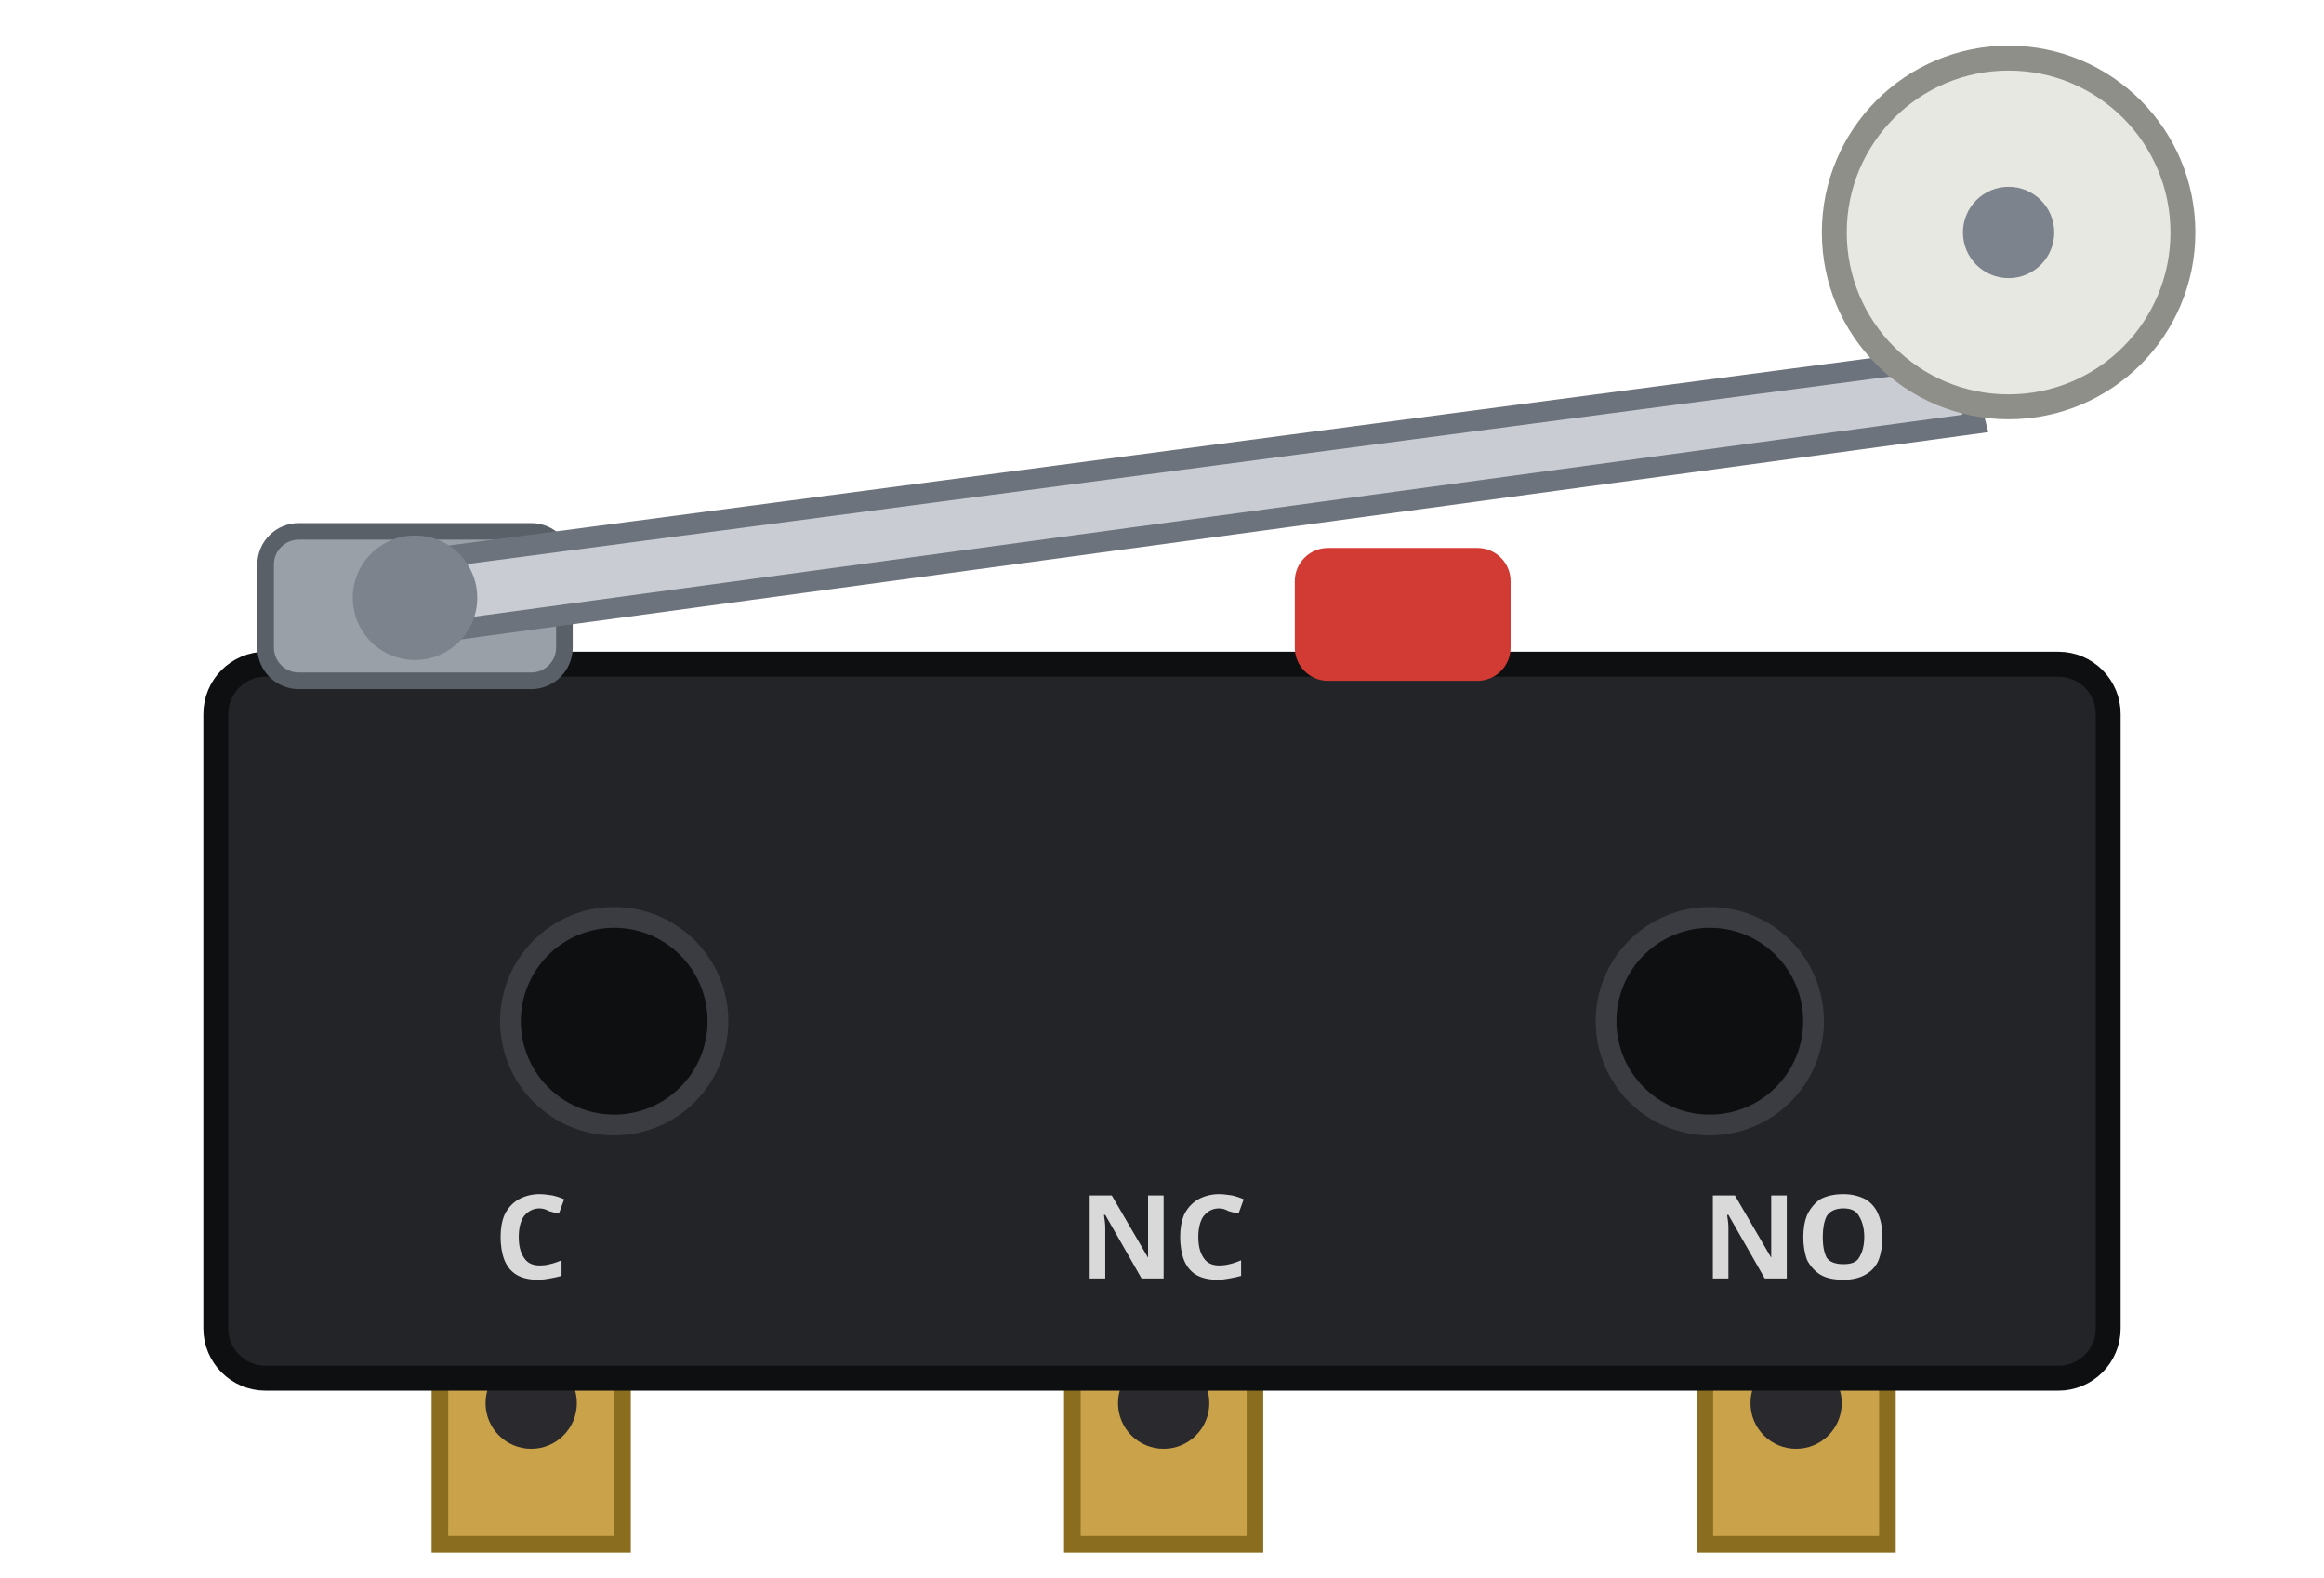
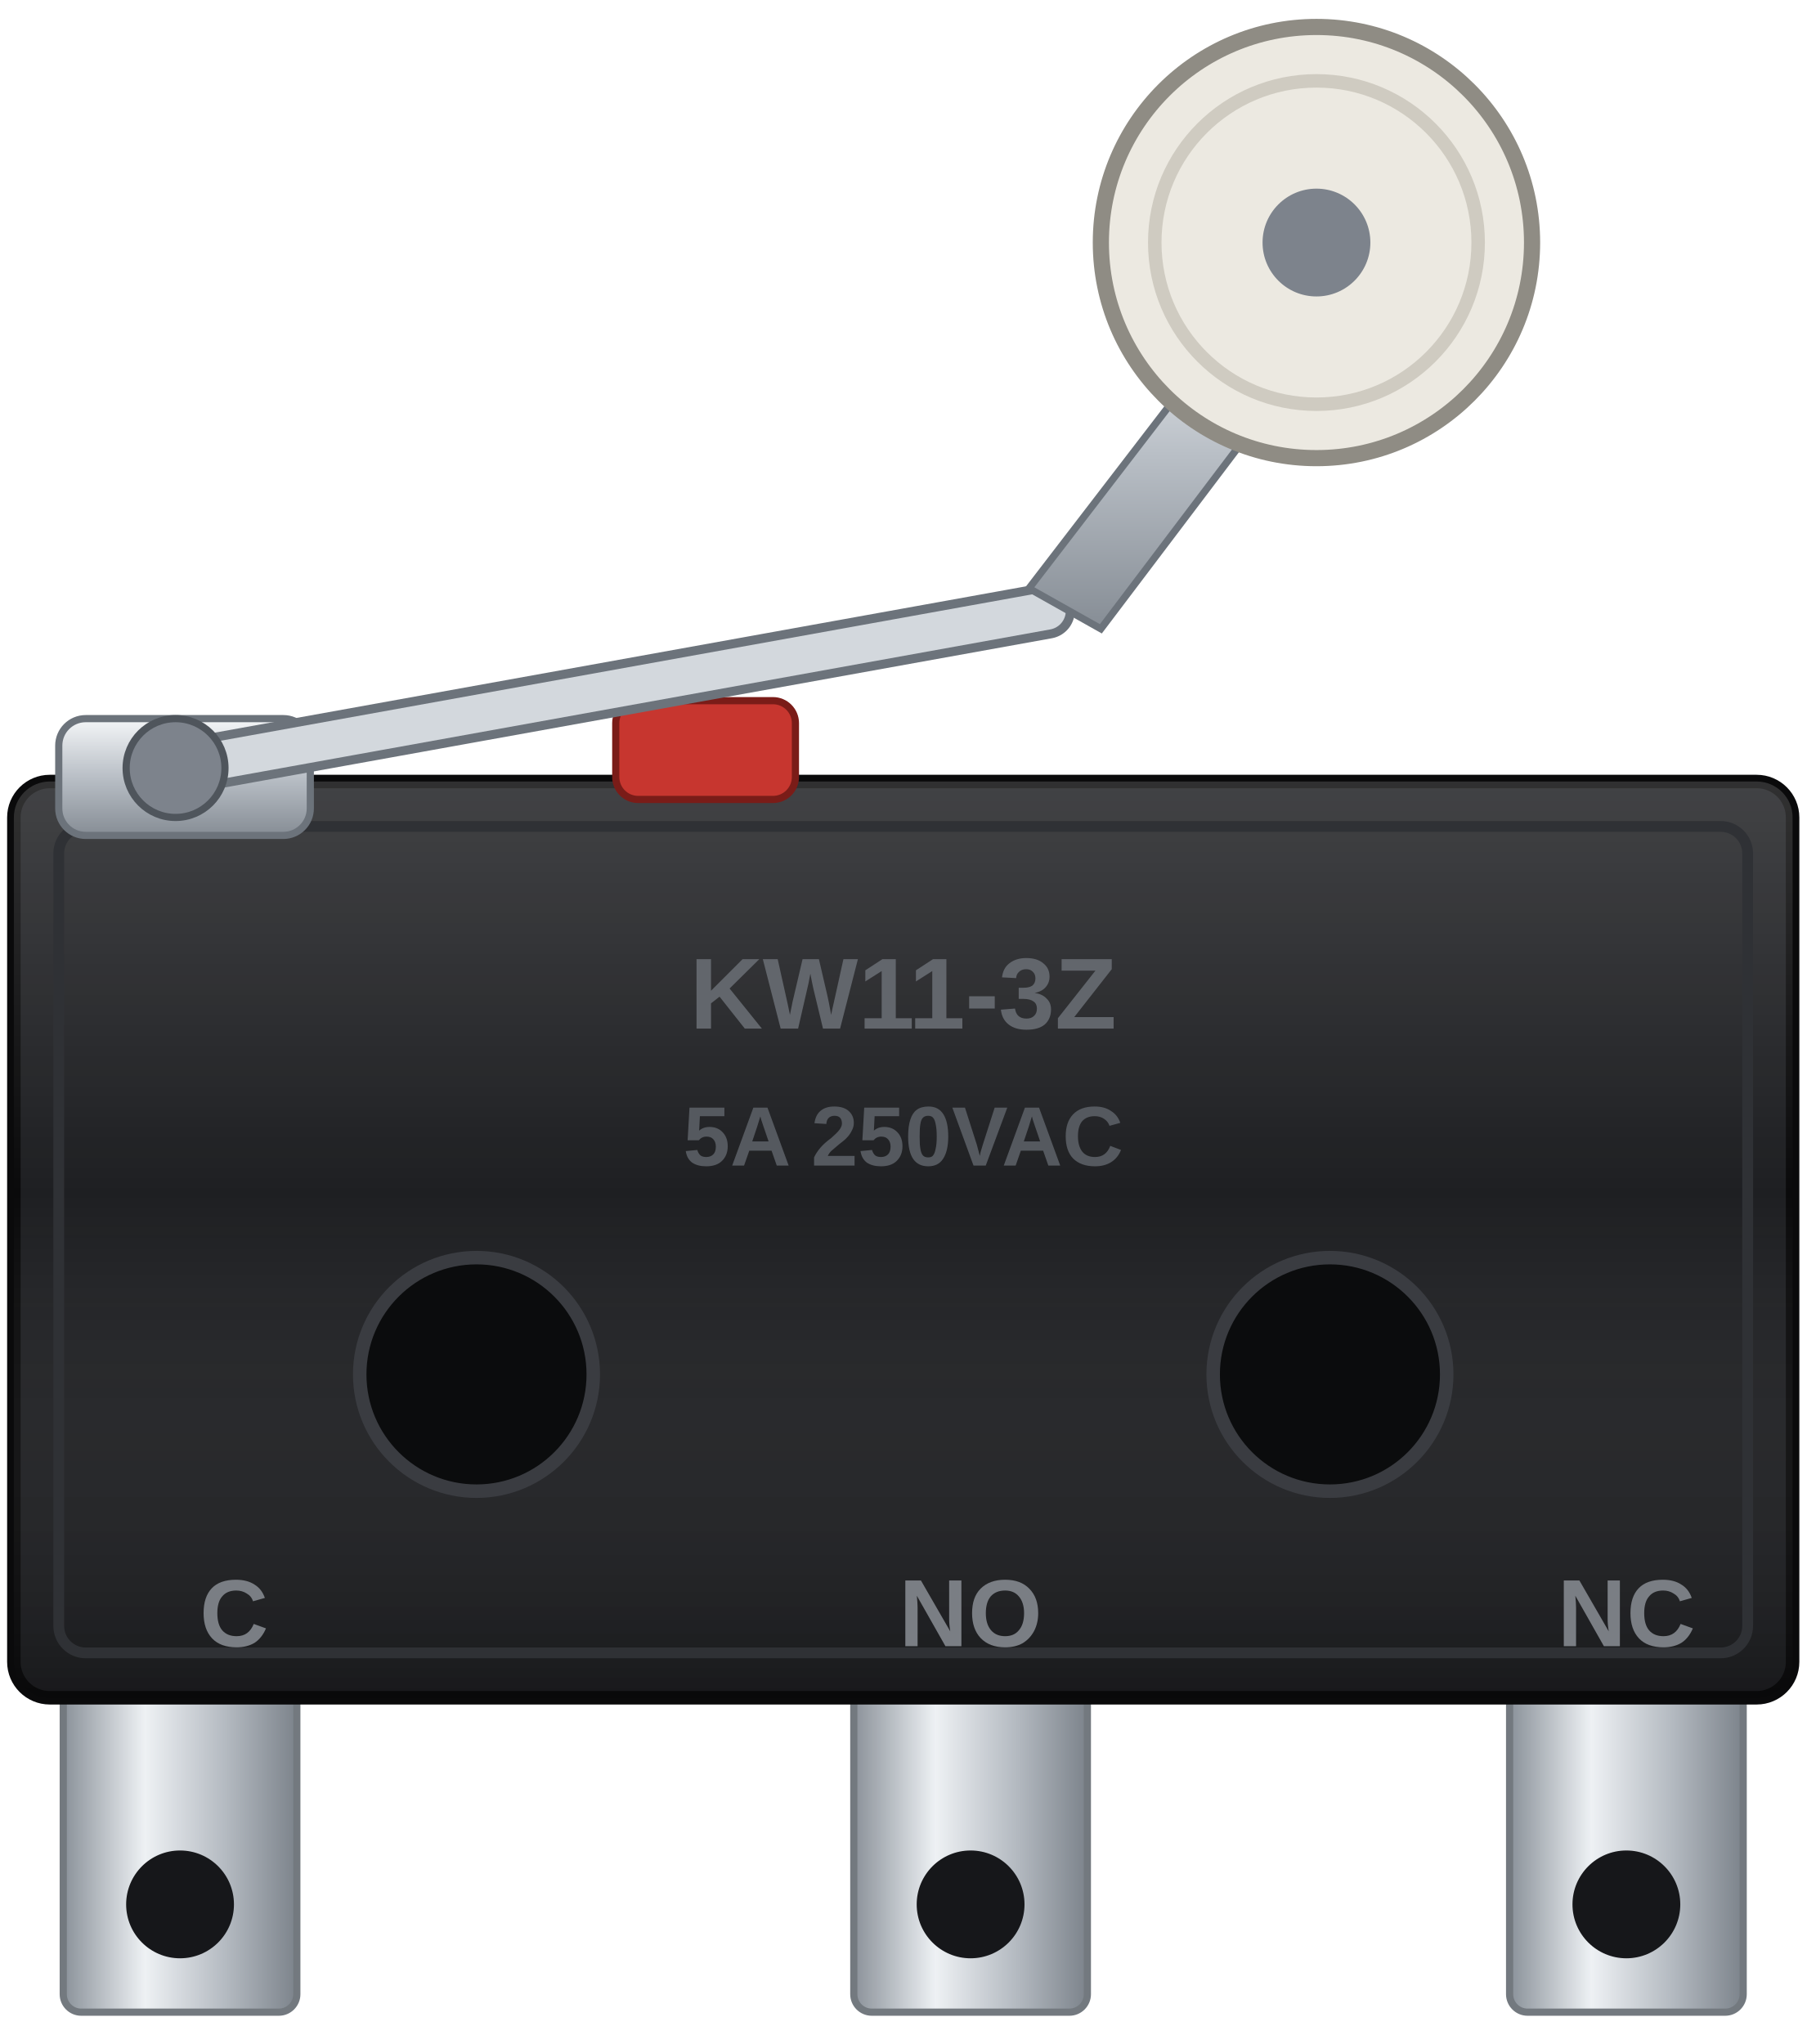
- <svg xmlns="http://www.w3.org/2000/svg" version="1.1" width="28.0mm" height="19.0mm" viewBox="0 0 28.0 19.0">
-   <rect x="5.30" y="15.5" width="2.2" height="3.10" fill="#c9a24a" stroke="#8a6d1f" stroke-width="0.2" />
-   <circle cx="6.40" cy="16.90" r="0.55" fill="#2a2a2e" />
-   <rect x="12.92" y="15.5" width="2.2" height="3.10" fill="#c9a24a" stroke="#8a6d1f" stroke-width="0.2" />
-   <circle cx="14.02" cy="16.90" r="0.55" fill="#2a2a2e" />
-   <rect x="20.54" y="15.5" width="2.2" height="3.10" fill="#c9a24a" stroke="#8a6d1f" stroke-width="0.2" />
-   <circle cx="21.64" cy="16.90" r="0.55" fill="#2a2a2e" />
-   <rect x="2.6" y="8.0" width="22.8" height="8.6" rx="0.6" fill="#232428" stroke="#0e0f11" stroke-width="0.3" />
-   <circle cx="7.4" cy="12.3" r="1.25" fill="#0e0f11" stroke="#3a3c41" stroke-width="0.25" />
-   <circle cx="20.6" cy="12.3" r="1.25" fill="#0e0f11" stroke="#3a3c41" stroke-width="0.25" />
-   <rect x="15.6" y="6.6" width="2.6" height="1.6" rx="0.4" fill="#d23b33" />
-   <rect x="3.2" y="6.4" width="3.6" height="1.8" rx="0.4" fill="#9aa0a8" stroke="#5a6068" stroke-width="0.2" />
-   <text x="6.40" y="15.4" fill="#d9d9d9" font-size="1.4px" text-anchor="middle" font-family="Verdana" font-weight="bold">C</text>
-   <text x="14.02" y="15.4" fill="#d9d9d9" font-size="1.4px" text-anchor="middle" font-family="Verdana" font-weight="bold">NC</text>
-   <text x="21.64" y="15.4" fill="#d9d9d9" font-size="1.4px" text-anchor="middle" font-family="Verdana" font-weight="bold">NO</text>
-   <path d="M5.00 6.75 L23.6 4.30 L23.8 5.10 L5.00 7.65 Z" fill="#c9cdd3" stroke="#6d737c" stroke-width="0.25" />
-   <circle cx="5.00" cy="7.20" r="0.75" fill="#7d838c" />
-   <circle cx="24.2" cy="2.80" r="2.1" fill="#e8e8e2" stroke="#8f8f8a" stroke-width="0.3" />
-   <circle cx="24.2" cy="2.80" r="0.55" fill="#7d838c" />
+ <svg xmlns="http://www.w3.org/2000/svg" version="1.1" width="76px" height="86px" viewBox="0 0 76 86">
+   <defs>
+     <linearGradient id="luz" x1="0" y1="0" x2="0" y2="1">
+       <stop offset="0" stop-color="#ffffff" stop-opacity="0.16" />
+       <stop offset="0.45" stop-color="#ffffff" stop-opacity="0" />
+       <stop offset="1" stop-color="#000000" stop-opacity="0.22" />
+     </linearGradient>
+     <linearGradient id="metal" x1="0" y1="0" x2="0" y2="1">
+       <stop offset="0" stop-color="#f4f6f8" />
+       <stop offset="0.5" stop-color="#b9bfc6" />
+       <stop offset="1" stop-color="#868d95" />
+     </linearGradient>
+     <linearGradient id="metal-h" x1="0" y1="0" x2="1" y2="0">
+       <stop offset="0" stop-color="#8a9199" />
+       <stop offset="0.35" stop-color="#eef1f4" />
+       <stop offset="0.7" stop-color="#b3b9c0" />
+       <stop offset="1" stop-color="#7c838b" />
+     </linearGradient>
+     <radialGradient id="lata" cx="0.4" cy="0.38" r="0.66">
+       <stop offset="0" stop-color="#f6f8fa" />
+       <stop offset="0.6" stop-color="#c3c9cf" />
+       <stop offset="1" stop-color="#8c939b" />
+     </radialGradient>
+     <linearGradient id="plastico" x1="0" y1="0" x2="0" y2="1">
+       <stop offset="0" stop-color="#3a3c40" />
+       <stop offset="1" stop-color="#16171a" />
+     </linearGradient>
+     <linearGradient id="ouro" x1="0" y1="0" x2="0" y2="1">
+       <stop offset="0" stop-color="#f4dc8c" />
+       <stop offset="1" stop-color="#b88a2c" />
+     </linearGradient>
+     <radialGradient id="cupula" cx="0.36" cy="0.3" r="0.78">
+       <stop offset="0" stop-color="#ffffff" stop-opacity="0.6" />
+       <stop offset="0.32" stop-color="#ffffff" stop-opacity="0.1" />
+       <stop offset="1" stop-color="#000000" stop-opacity="0.32" />
+     </radialGradient>
+     <radialGradient id="borda-capa" cx="0.5" cy="0.5" r="0.5">
+       <stop offset="0.72" stop-color="#000000" stop-opacity="0" />
+       <stop offset="1" stop-color="#000000" stop-opacity="0.45" />
+     </radialGradient>
+     <linearGradient id="aco" x1="0" y1="0" x2="1" y2="1">
+       <stop offset="0" stop-color="#eef1f3" />
+       <stop offset="0.5" stop-color="#c3c9cf" />
+       <stop offset="1" stop-color="#959ca4" />
+     </linearGradient>
+     <radialGradient id="knob" cx="0.4" cy="0.35" r="0.7">
+       <stop offset="0" stop-color="#4a4d52" />
+       <stop offset="0.7" stop-color="#202124" />
+       <stop offset="1" stop-color="#0d0e10" />
+     </radialGradient>
+     <radialGradient id="cromo" cx="0.38" cy="0.32" r="0.8">
+       <stop offset="0" stop-color="#fbfcfd" />
+       <stop offset="0.45" stop-color="#c9ced4" />
+       <stop offset="0.8" stop-color="#8e959d" />
+       <stop offset="1" stop-color="#b7bdc3" />
+     </radialGradient>
+   </defs>
+   <rect x="2.661" y="69.921" width="9.827" height="14.74" rx="0.756" fill="url(#metal-h)" stroke="#73797f" stroke-width="0.302" />
+   <circle cx="7.575" cy="80.126" r="2.268" fill="#16171a" />
+   <rect x="35.921" y="69.921" width="9.827" height="14.74" rx="0.756" fill="url(#metal-h)" stroke="#73797f" stroke-width="0.302" />
+   <circle cx="40.835" cy="80.126" r="2.268" fill="#16171a" />
+   <rect x="63.512" y="69.921" width="9.827" height="14.74" rx="0.756" fill="url(#metal-h)" stroke="#73797f" stroke-width="0.302" />
+   <circle cx="68.425" cy="80.126" r="2.268" fill="#16171a" />
+   <rect x="0.583" y="32.882" width="74.835" height="38.551" rx="1.512" fill="#1e1f22" stroke="#0a0a0b" stroke-width="0.567" />
+   <rect x="0.583" y="32.882" width="74.835" height="38.551" rx="1.512" fill="url(#luz)" />
+   <rect x="2.472" y="34.772" width="71.055" height="34.772" rx="1.134" fill="none" stroke="#2f3135" stroke-width="0.454" />
+   <circle cx="20.047" cy="57.827" r="4.913" fill="#0b0c0d" stroke="#3a3c41" stroke-width="0.567" />
+   <circle cx="55.953" cy="57.827" r="4.913" fill="#0b0c0d" stroke="#3a3c41" stroke-width="0.567" />
+   <text transform="translate(38 41.575) rotate(0)" x="0" y="1.701" font-family="Arial" font-weight="bold" font-size="4.252" fill="#62666c" text-anchor="middle">KW11-3Z</text>
+   <text transform="translate(38 47.622) rotate(0)" x="0" y="1.417" font-family="Arial" font-weight="bold" font-size="3.543" fill="#55595f" text-anchor="middle">5A 250VAC</text>
+   <text transform="translate(9.843 67.654) rotate(0)" x="0" y="1.606" font-family="Arial" font-weight="bold" font-size="4.016" fill="#7a7e84" text-anchor="middle">C</text>
+   <text transform="translate(40.835 67.654) rotate(0)" x="0" y="1.606" font-family="Arial" font-weight="bold" font-size="4.016" fill="#7a7e84" text-anchor="middle">NO</text>
+   <text transform="translate(68.425 67.654) rotate(0)" x="0" y="1.606" font-family="Arial" font-weight="bold" font-size="4.016" fill="#7a7e84" text-anchor="middle">NC</text>
+   <rect x="25.906" y="29.48" width="7.559" height="4.157" rx="0.945" fill="#c7362f" stroke="#7a1c18" stroke-width="0.302" />
+   <rect x="2.472" y="30.236" width="10.583" height="4.913" rx="1.134" fill="url(#metal)" stroke="#6c737b" stroke-width="0.302" />
+   <path d="M7.386 32.315 L44.047 25.701" fill="none" stroke="#6c737b" stroke-width="2.343" stroke-linecap="round" />
+   <path d="M7.386 32.315 L44.047 25.701" fill="none" stroke="#d3d8dd" stroke-width="1.587" stroke-linecap="round" />
+   <path d="M43.291 24.756 L53.307 11.717 L57.465 11.717 L46.315 26.457 Z" fill="url(#metal)" stroke="#6c737b" stroke-width="0.302" />
+   <circle cx="7.386" cy="32.315" r="2.079" fill="#7d838c" stroke="#4f555c" stroke-width="0.302" />
+   <circle cx="55.386" cy="10.205" r="9.071" fill="#ece9e1" stroke="#8f8c84" stroke-width="0.68" />
+   <circle cx="55.386" cy="10.205" r="6.803" fill="none" stroke="#cfcbc1" stroke-width="0.567" />
+   <circle cx="55.386" cy="10.205" r="2.268" fill="#7d838c" />
</svg>
